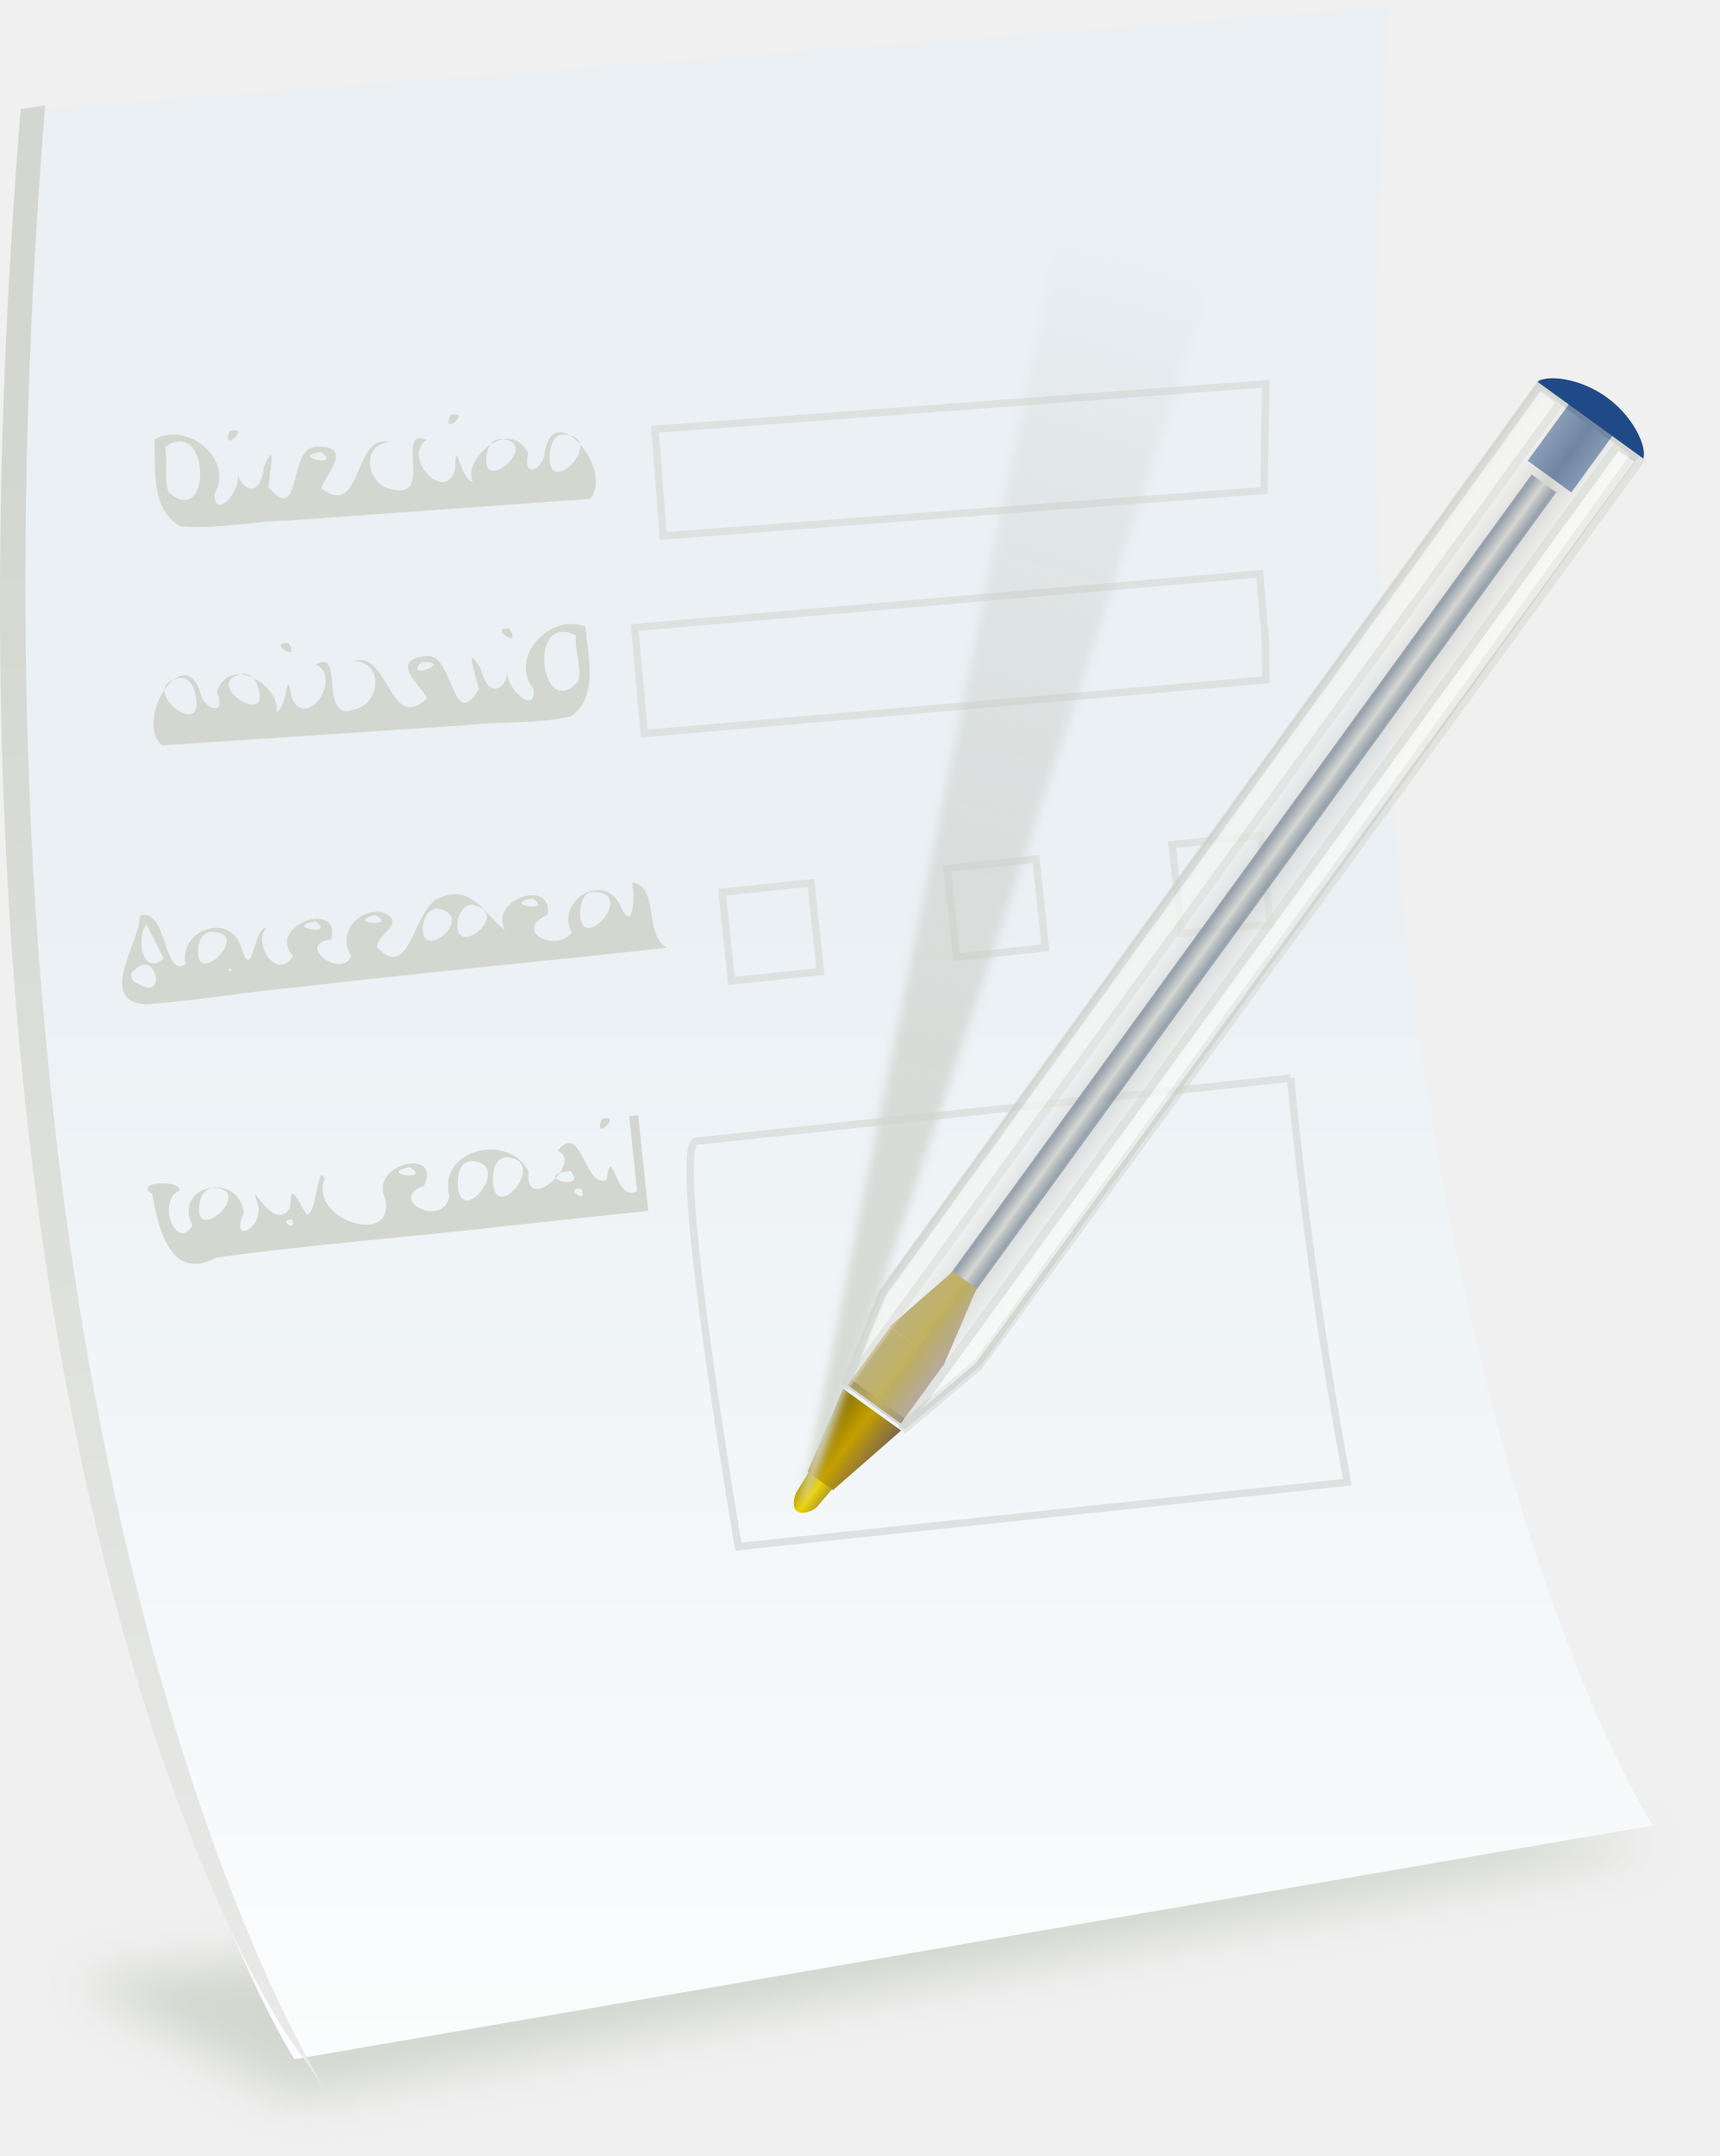
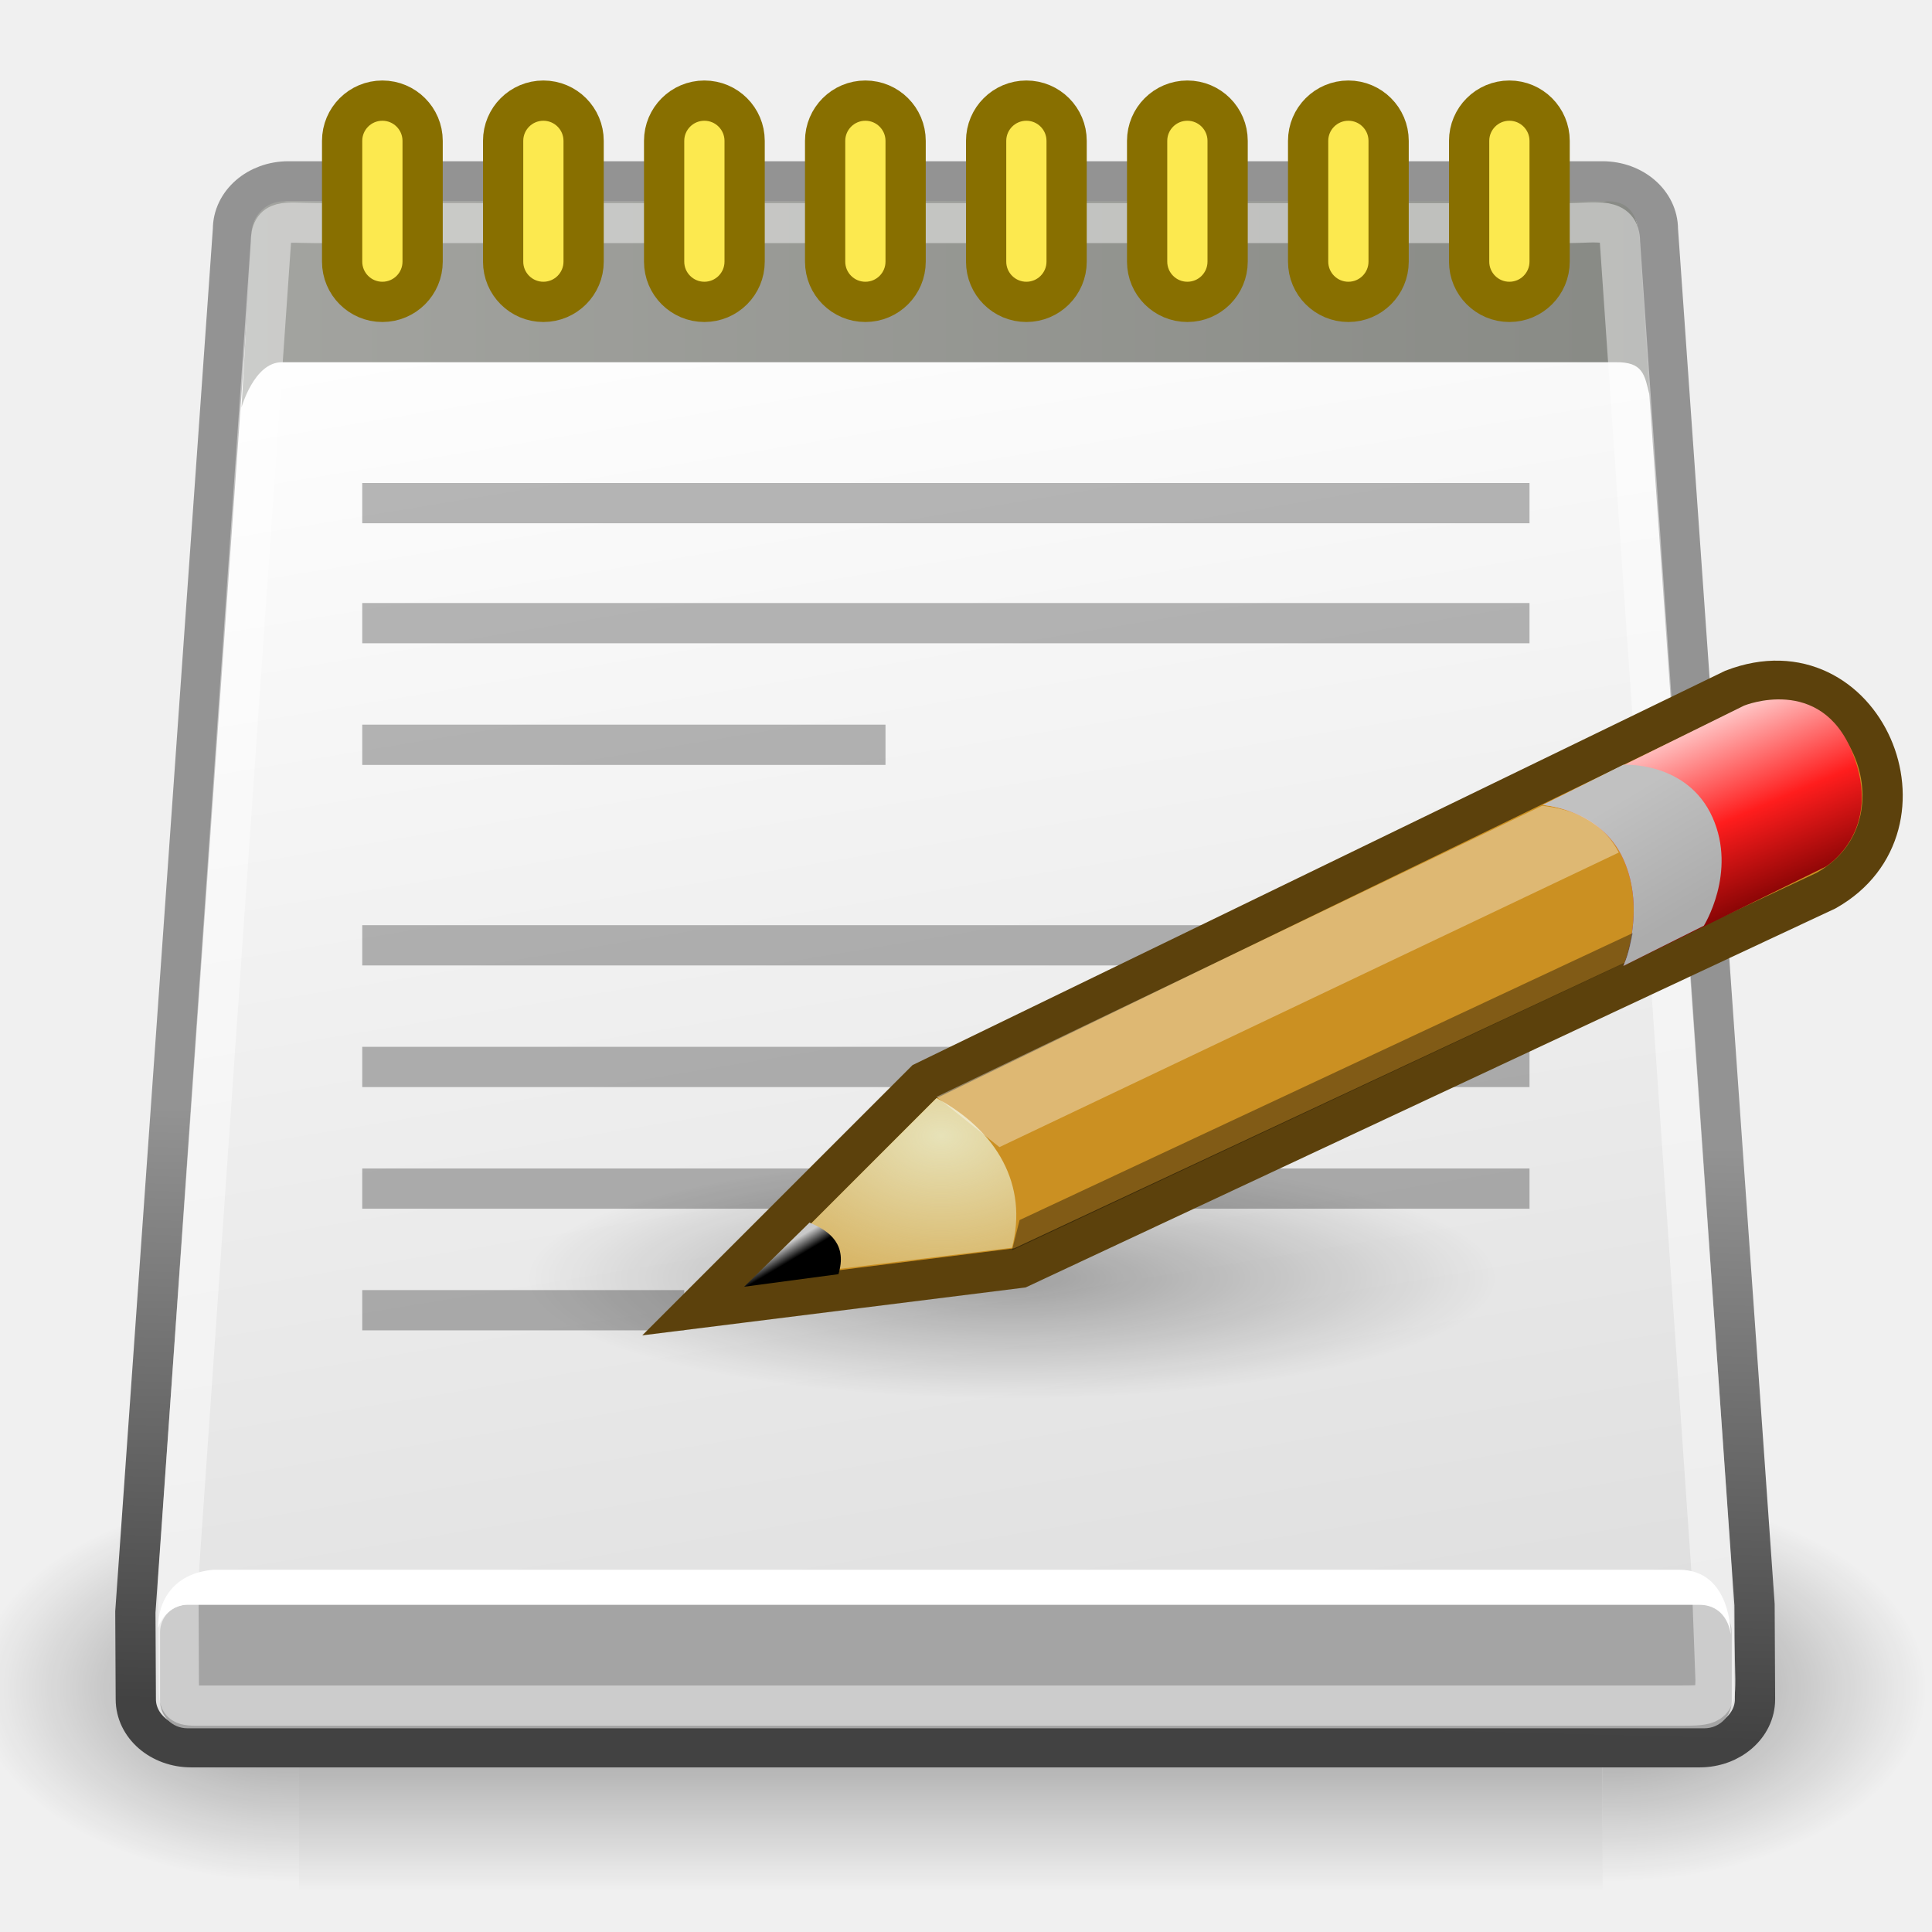
- <svg xmlns="http://www.w3.org/2000/svg" xmlns:xlink="http://www.w3.org/1999/xlink" id="svg2" viewBox="0 0 201.92 253.09" version="1.1">
-   <defs id="defs4">
-     <linearGradient id="linearGradient5523">
-       <stop id="stop5525" style="stop-color:#ffffff" offset="0" />
-       <stop id="stop5527" style="stop-color:#ffffff;stop-opacity:0" offset="1" />
+ <svg xmlns="http://www.w3.org/2000/svg" xmlns:xlink="http://www.w3.org/1999/xlink" id="svg11300" viewBox="0 0 48 48">
+   <defs id="defs3">
+     <radialGradient id="radialGradient6719" xlink:href="#linearGradient5060" gradientUnits="userSpaceOnUse" cy="486.65" cx="605.71" gradientTransform="matrix(-2.7744 0 0 1.9697 112.76 -872.89)" r="117.14" />
+     <linearGradient id="linearGradient5060">
+       <stop id="stop5062" style="stop-color:black" offset="0" />
+       <stop id="stop5064" style="stop-color:black;stop-opacity:0" offset="1" />
    </linearGradient>
-     <linearGradient id="linearGradient5424">
-       <stop id="stop5426" style="stop-color:#a58755" offset="0" />
-       <stop id="stop5432" style="stop-color:#c4a000" offset=".162" />
-       <stop id="stop5436" style="stop-color:#8b7200" offset=".397" />
-       <stop id="stop5434" style="stop-color:#c4a000" offset=".676" />
-       <stop id="stop5428" style="stop-color:#7e664e" offset="1" />
+     <radialGradient id="radialGradient6717" xlink:href="#linearGradient5060" gradientUnits="userSpaceOnUse" cy="486.65" cx="605.71" gradientTransform="matrix(2.7744 0 0 1.9697 -1891.6 -872.89)" r="117.14" />
+     <linearGradient id="linearGradient6715" y2="609.51" gradientUnits="userSpaceOnUse" x2="302.86" gradientTransform="matrix(2.7744 0 0 1.9697 -1892.2 -872.89)" y1="366.65" x1="302.86">
+       <stop id="stop5050" style="stop-color:black;stop-opacity:0" offset="0" />
+       <stop id="stop5056" style="stop-color:black" offset=".5" />
+       <stop id="stop5052" style="stop-color:black;stop-opacity:0" offset="1" />
    </linearGradient>
-     <linearGradient id="linearGradient2899" y2="207.87" gradientUnits="userSpaceOnUse" x2="202.55" gradientTransform="matrix(2.3742 0 0 2.3714 -222.04 -135.16)" y1="142.21" x1="202.55">
-       <stop id="stop2895" style="stop-color:#eaf0f4" offset="0" />
-       <stop id="stop2897" style="stop-color:#fdfefe" offset="1" />
+     <linearGradient id="linearGradient2861" y2="6.833" gradientUnits="userSpaceOnUse" x2="14.284" gradientTransform="matrix(1.1379 0 0 1 -2.6609 0)" y1="42.833" x1="21.043">
+       <stop id="stop2857" style="stop-color:#dfdfdf" offset="0" />
+       <stop id="stop2859" style="stop-color:#ffffff" offset="1" />
    </linearGradient>
-     <linearGradient id="linearGradient2918" y2="207.37" gradientUnits="userSpaceOnUse" x2="169.25" gradientTransform="matrix(2.3742 0 0 2.3714 -222.04 -135.16)" y1="119.99" x1="161.88">
-       <stop id="stop2914" style="stop-color:#d3d7cf" offset="0" />
-       <stop id="stop2916" style="stop-color:#ebebeb" offset="1" />
+     <linearGradient id="linearGradient2879" y2="42.833" gradientUnits="userSpaceOnUse" x2="26.228" y1="28.083" x1="26.612">
+       <stop id="stop2875" style="stop-color:#939393" offset="0" />
+       <stop id="stop2877" style="stop-color:#424242" offset="1" />
    </linearGradient>
-     <filter id="filter3719" height="1.466" width="1.072" color-interpolation-filters="sRGB" y="-.233" x="-.036">
-       <feGaussianBlur id="feGaussianBlur3721" stdDeviation="1.201" />
-     </filter>
-     <linearGradient id="linearGradient5592" y2="529.81" gradientUnits="userSpaceOnUse" x2="149.55" gradientTransform="matrix(1 0 0 .90909 0 46.815)" y1="515.67" x1="149.55">
-       <stop id="stop5492" style="stop-color:#163057" offset="0" />
-       <stop id="stop5498" style="stop-color:#eeeeec" offset="0.225" />
-       <stop id="stop5500" style="stop-color:#213f66" offset="0.45" />
-       <stop id="stop5494" style="stop-color:#204a87;stop-opacity:0" offset="1" />
+     <linearGradient id="linearGradient2925" y2="7.562" gradientUnits="userSpaceOnUse" x2="40.984" y1="7.562" x1="6">
+       <stop id="stop2921" style="stop-color:#a3a4a0" offset="0" />
+       <stop id="stop2923" style="stop-color:#888a85" offset="1" />
    </linearGradient>
-     <linearGradient id="linearGradient5594" y2="527.1" xlink:href="#linearGradient5424" gradientUnits="userSpaceOnUse" x2="-19.818" gradientTransform="matrix(-.93091 0 0 .93091 -.61393 35.534)" y1="502.11" x1="-19.818" />
-     <linearGradient id="linearGradient5596" y2="527.1" gradientUnits="userSpaceOnUse" x2="-19.818" gradientTransform="matrix(.7971 0 0 .7971 -11.754 105.26)" y1="502.11" x1="-19.818">
-       <stop id="stop5444" style="stop-color:#a58755" offset="0" />
-       <stop id="stop5446" style="stop-color:#c4a000" offset=".162" />
-       <stop id="stop5448" style="stop-color:#8b7200" offset=".397" />
-       <stop id="stop5450" style="stop-color:#edd400" offset=".676" />
-       <stop id="stop5452" style="stop-color:#7e664e" offset="1" />
+     <linearGradient id="linearGradient2972" y2="22.251" gradientUnits="userSpaceOnUse" x2="50.988" gradientTransform="translate(-5.6693)" y1="17.376" x1="48.906">
+       <stop id="stop2968" style="stop-color:#ffd1d1" offset="0" />
+       <stop id="stop3006" style="stop-color:#ff1d1d" offset=".5" />
+       <stop id="stop2970" style="stop-color:#6f0000" offset="1" />
    </linearGradient>
-     <linearGradient id="linearGradient5598" y2="527.1" xlink:href="#linearGradient5424" gradientUnits="userSpaceOnUse" x2="-19.818" y1="502.11" x1="-19.818" />
-     <linearGradient id="linearGradient5600" y2="556.16" gradientUnits="userSpaceOnUse" x2="118.79" gradientTransform="translate(5.3744 -58.43)" y1="504.35" x1="118.79">
-       <stop id="stop5465" style="stop-color:#d3d7cf" offset="0" />
-       <stop id="stop5475" style="stop-color:#eeeeec" offset=".136" />
-       <stop id="stop5471" style="stop-color:#babdb6" offset=".287" />
-       <stop id="stop5473" style="stop-color:#eeeeec" offset=".437" />
-       <stop id="stop5467" style="stop-color:#d3d7cf;stop-opacity:0" offset="1" />
+     <linearGradient id="linearGradient2980" y2="22.625" gradientUnits="userSpaceOnUse" x2="47.688" gradientTransform="translate(-5.6693)" y1="19.812" x1="46">
+       <stop id="stop2976" style="stop-color:#c1c1c1" offset="0" />
+       <stop id="stop2978" style="stop-color:#acacac" offset="1" />
    </linearGradient>
-     <linearGradient id="linearGradient5602" y2="459.15" xlink:href="#linearGradient5523" gradientUnits="userSpaceOnUse" x2="128.26" y1="448.89" x1="128.26" />
-     <linearGradient id="linearGradient5604" y2="459.15" xlink:href="#linearGradient5523" gradientUnits="userSpaceOnUse" x2="128.26" gradientTransform="matrix(1 0 0 -1 -.35355 920.65)" y1="448.89" x1="128.26" />
-     <linearGradient id="linearGradient5614" y2="110.2" gradientUnits="userSpaceOnUse" x2="218.98" y1="172.37" x1="200.82">
-       <stop id="stop5610" style="stop-color:#d8dbd4" offset="0" />
-       <stop id="stop5612" style="stop-color:#babdb6;stop-opacity:0" offset="1" />
+     <radialGradient id="radialGradient2990" gradientUnits="userSpaceOnUse" cy="27.641" cx="29.053" gradientTransform="matrix(2.9236 -3.9114e-24 2.4718e-23 2.0297 -61.555 -27.884)" r="3.241">
+       <stop id="stop2986" style="stop-color:#e7e2b8" offset="0" />
+       <stop id="stop2988" style="stop-color:#e7e2b8;stop-opacity:0" offset="1" />
+     </radialGradient>
+     <linearGradient id="linearGradient3000" y2="30.703" gradientUnits="userSpaceOnUse" x2="25.515" gradientTransform="translate(-5.8255 0.125)" y1="31.047" x1="25.719">
+       <stop id="stop2996" style="stop-color:#000000" offset="0" />
+       <stop id="stop2998" style="stop-color:#c9c9c9" offset="1" />
    </linearGradient>
-     <filter id="filter5620" color-interpolation-filters="sRGB">
-       <feGaussianBlur id="feGaussianBlur5622" stdDeviation="0.216" />
-     </filter>
+     <radialGradient id="radialGradient3010" gradientUnits="userSpaceOnUse" cy="40.438" cx="23.562" gradientTransform="matrix(1 0 0 .34824 1.4398e-16 26.355)" r="19.562">
+       <stop id="stop2867" style="stop-color:#000000" offset="0" />
+       <stop id="stop2869" style="stop-color:#000000;stop-opacity:0" offset="1" />
+     </radialGradient>
  </defs>
-   <g id="layer1" transform="translate(-160.69 -97.09)">
-     <path id="path2929" style="filter:url(#filter3719);fill:#d3d7cf" transform="matrix(2.3742 0 0 2.3714 -222.04 -135.16)" d="m175.63 201.78-10.771-5.846 71.064-7.778 7.442 1.139-67.736 12.485z" />
-     <path id="rect2890" style="fill:url(#linearGradient2899)" d="m165.48 109.86 158.29-11.978c-9.593 150.91 30.985 213.49 30.985 213.49l-159.49 27.45s-42.977-66.068-29.786-228.96z" />
-     <path id="path2901" style="fill:url(#linearGradient2918)" d="m163.12 109.9c-13.191 162.89 31.551 226.47 31.551 226.47l4.211 6.001s-45.877-70.563-32.898-232.91l-2.864 0.445z" />
-     <path id="rect4550" style="stroke:#dde2e0;stroke-width:.866;fill:none" d="m309.34 142.14-71.746 5.336 0.965 12.524 70.559-5.336c0.032-4.103 0.116-8.293 0.222-12.524z" />
-     <path id="rect4552" style="stroke:#dde2e0;stroke-width:.866;fill:none" d="m308.6 164.45-73.378 6.299 1.113 12.45 73.007-6.299c-0.038-1.578-0.047-3.144-0.074-4.743l-0.668-7.707z" />
-     <rect id="rect4558" style="stroke:#dde2e0;stroke-width:.866;fill:none" transform="matrix(.99447 -.10502 .10527 .99444 0 0)" height="10.478" width="10.495" y="226.49" x="222.87" />
-     <path id="rect4560" style="stroke:#dde2e0;stroke-width:.866;fill:none" d="m312.23 223.66-69.891 7.411c-2.832 1.414 5.045 47.576 5.045 47.576l71.523-7.559c-2.633-13.943-4.936-29.742-6.678-47.428z" />
-     <rect id="rect4562" style="stroke:#dde2e0;stroke-width:.866;fill:none" transform="matrix(.99447 -.10502 .10527 .99444 0 0)" height="10.478" width="10.495" y="226.49" x="249.44" />
-     <rect id="rect4564" style="stroke:#dde2e0;stroke-width:.866;fill:none" transform="matrix(.99447 -.10502 .10527 .99444 0 0)" height="10.478" width="10.495" y="226.49" x="276.01" />
-     <path id="text4682" style="fill:#d3d7cf" d="m187.69 147.68c-1.25 2.844 2.662-0.685 0 0zm25.894-1.858c-1.169 2.693 2.667-0.67 0 0zm-34.763 2.866c0.182 3.46-0.496 8.213 3.076 10.183 4.199 0.381 8.506-0.615 12.755-0.685 11.779-0.857 23.56-1.697 35.34-2.542 2.867-3.414-4.26-11.861-5.327-5.495-0.139 2.113-2.732 3.187-1.94 0.182-2.183-4.433-7.83 0.736-6.507 3.367-1.671-0.54-1.959-5.69-2.09-1.477-1.215 4.127-6.308-1.552-3.356-3.501-3.8-1.53 0.962 7.123-4.089 5.807-2.956-0.498-3.74-5.243-0.246-5.557-4.38-1.015-3.083 9.178-8.061 5.442 0.813-1.931 3.837-5.057-0.662-4.889-3.225 0.26-1.585 9.47-5.519 4.703 0.16-1.446 1.019-6.055-0.542-2.252-0.357 3.399-2.416 2.921-3.023 0.808 0.371 1.918-2.719 5.488-2.771 2.325 2.42-4.172-3.233-8.611-7.039-6.417zm1.233 0.868c5.388-3.74 5.501 9.815 0.429 5.312-0.634-1.714 0-3.567-0.429-5.312zm18.353 0.596c2.628 1.928-4.009 0.517-0 0h0zm21.075-1.512c5.143 0.253-2.607 6.983-1.621 1.721 0.112-0.81 0.685-1.758 1.621-1.721zm7.466-0.536c5.234 0.313-2.129 7.977-1.694 2.29 0.019-0.955 0.493-2.406 1.694-2.29z" />
-     <path id="text4690" style="fill:#d3d7cf" d="m177.14 204.54c-0.041 3.216-5.144 10.109 0.677 10.446 5.95-0.409 11.831-1.497 17.774-2.004 14.448-1.71 28.938-3.032 43.398-4.633-2.766-1.581-0.828-7.27-4.087-7.659 0.428 1.529 0.116 6.35-1.428 2.573-2.095-3.934-7.621-0.243-5.627 3.278-1.902 2.516-7.069-0.234-2.849-2.055 0.638-4.468-7.015-1.7-5.011 1.795-2.105-1.49-3.77-5.424-7.475-3.877-3.331 0.921-3.509 10.139-7.53 5.907-0.116-1.63 3.707-2.902 0.538-4.143-2.991-0.451-5.26 2.766-3.556 5.147-1.263 2.811-6.696-1.486-2.363-1.948 1.139-4.776-7.7-1.585-4.516 1.954-1.887 3.151-4.875-1.782-3.079-3.278-1.598-0.157-1.615 6.558-2.965 2.361-1.252-4.393-7.417-2.171-6.554 1.875-2.66 1.721-2.072-6.586-5.346-5.738zm0.751 1.04c0.677 1.35 1.353 2.7 2.03 4.049-2.612 2.171-3.262-2.625-2.03-4.049zm7.623 0.9c5.07 0.017-2.244 6.995-1.53 1.774 0.059-0.812 0.598-1.783 1.53-1.774zm12.201-1.235c2.692 1.838-3.99 0.652-0 0h0zm7.074-0.747c2.795 1.575-3.914 0.896-0 0h0zm7.233-0.764c4.988 0.863-2.408 6.884-1.635 1.719 0.19-0.775 0.726-1.713 1.635-1.719zm4.118-0.435c4.973 0.972-2.542 6.843-1.679 1.683 0.203-0.773 0.764-1.708 1.679-1.683zm7.074-0.747c2.692 1.838-3.99 0.652-0 0h0zm7.286-0.769c5.056 0.217-1.836 7.617-1.702 2.35 0.032-0.961 0.453-2.5 1.702-2.35zm-53.963 9.163c2.482-2.58 3.841 3.89 0.363 1.591-0.746-0.079-1.169-1.286-0.363-1.591zm11.251-0.122c0.583 0.659-0.96-0.009 0 0z" />
-     <path id="text4694" style="fill:#d3d7cf" d="m231.35 228.46c-1.154 2.885 2.638-0.774 0 0zm3.22-0.34c0.311 2.934 0.621 5.868 0.932 8.802-2.612 1.448-2.936-6.007-3.587-1.321-2.53 1.16-2.953-7.012-5.738-3.413 3.152 1.236-3.959 7.697-3.423 2.436-2.315-4.668-10.777-2.622-9.291 2.924-0.813 3.859-7.426 0.295-2.978-1.248 2.172-4.544-6.507-2.645-4.576 1.456 1.298 5.796-9.054 2.543-7.095-2.304-0.848-2.038-0.939 4.381-2.095 4.165-1.163-1.506-1.859-4.152-1.979-0.679-2.178 3.075-5.158-4.49-3.728-0.292 0.537 2.738-3.389 4.596-1.7 0.844-0.508-4.936-8.424-3.324-6.028 1.451-1.885 3.163-4.264-2.89-1.514-4.091 0.241-1.33-5.585-1.046-3.182 0.42 0.627 3.911 2.144 10.401 7.519 7.445 11.362-1.581 22.831-2.387 34.229-3.732 5.492-0.59 10.984-1.179 16.478-1.752-0.396-3.742-0.792-7.484-1.188-11.227l-0.529 0.056-0.527 0.057-0 0zm-48.864 8.412c5.181 0.114-2.442 7.09-1.585 1.779 0.114-0.818 0.677-1.717 1.585-1.779zm23.124-2.442c2.754 1.775-4.031 0.769-0 0l0-0zm7.186-0.706c5.163 0.199-1.436 8.196-1.578 2.697-0.012-1.059 0.231-2.603 1.578-2.697zm4.118-0.435c5.163 0.201-1.436 8.196-1.579 2.697-0.012-1.059 0.231-2.603 1.579-2.697zm7.537 1.602c2.147 2.538-4.556 0.658-0.451 0.067 0.151-0.024 0.301-0.046 0.451-0.067zm-32.71 5.693c0.742 1.673-1.843-0.029 0 0zm34-3.591c0.888 2.045-2.27-0.255 0 0z" />
-     <path id="path4887" style="fill:#d3d7cf" d="m220.5 170.88c1.631 2.645-2.731-0.312 0 0zm-25.903 1.723c1.53 2.507-2.734-0.297 0 0zm34.827-1.945c0.297 3.452 1.624 8.066-1.642 10.509-4.106 0.955-8.509 0.561-12.728 1.077-11.785 0.772-23.569 1.561-35.354 2.345-3.311-2.987 2.583-12.334 4.518-6.176 0.429 2.074 3.145 2.781 1.947-0.087 1.55-4.691 7.856-0.348 6.909 2.44 1.581-0.765 1.155-5.905 1.867-1.75 1.772 3.921 6.034-2.406 2.841-3.929 3.553-2.038 0.03 7.188 4.851 5.189 2.859-0.9 2.981-5.707-0.523-5.538 4.198-1.608 4.32 8.666 8.735 4.281-1.071-1.801-4.498-4.481-0.019-4.934 3.23-0.187 2.876 9.162 6.115 3.898-0.358-1.411-1.845-5.857 0.226-2.306 0.823 3.317 2.796 2.561 3.105 0.384-0.103 1.951 3.45 5.061 3.065 1.921-2.973-3.799 2.014-8.973 6.087-7.324zm-1.102 1.029c-5.853-2.963-4.095 10.478 0.308 5.321 0.391-1.784-0.492-3.533-0.308-5.321zm-18.096 3.115c-2.338 2.271 4.042-0.039 0 0h-0zm-21.083 1.402c-5.059 0.958 3.545 6.557 1.843 1.482-0.222-0.787-0.921-1.647-1.843-1.482zm-7.469 0.497c-5.141 1.03 3.209 7.608 1.994 2.035-0.151-0.943-0.82-2.316-1.994-2.035z" />
-     <g id="g5570" transform="matrix(.29752 -.40907 .40956 .29716 53.475 104.47)">
-       <rect id="rect5572" style="fill:#204a87" height="12.5" width="18.75" y="512.36" x="258" />
-       <rect id="rect5574" style="opacity:.698;fill:url(#linearGradient5592)" height="7.071" width="230.87" y="514.96" x="25.102" />
-       <path id="path5576" style="fill:url(#linearGradient5594)" d="m8.353 510.75-0.031 15.344v0.125l19.031-4.344v-6.781l-19-4.344zm-0.031 15.344v-15.188h-16.625v15.188h16.625z" />
-       <path id="path5578" style="fill:url(#linearGradient5596)" d="m-29.009 515.35-6.701 0.548c-4.783 1.337-3.786 4.367 0 5.804l6.75 0.523-0.05-6.875z" />
-       <path id="path5580" style="fill:url(#linearGradient5598)" d="m-9.646 510.47-20.406 4.688v7.281l20.469 4.656-0.062-16.625z" />
-       <g id="g5582" transform="matrix(1.0598 0 0 1 -3.1646 58.5)">
-         <path id="path5584" style="opacity:.527;stroke:#babdb6;stroke-width:1.92;fill:url(#linearGradient5600)" d="m16.031 446.48-20.406 5.312-0.062 16.625 20.469 5.344 245.59-0.562v-27.25l-245.59 0.531z" />
-         <path id="path5586" style="opacity:.527;stroke-opacity:.762;stroke:#d3d7cf;stroke-width:1.92;fill:url(#linearGradient5602)" d="m261.26 445.74-245.59 0.531-20.406 5.312v0.469h266v-6.312z" />
-         <path id="path5588" style="opacity:.527;stroke:#d3d7cf;stroke-width:1.92;fill:url(#linearGradient5604)" d="m260.91 474.91-245.59-0.531-20.406-5.312v-0.469h266v6.312z" />
-       </g>
-       <path id="path5590" style="fill:#204a87" d="m274.18 503.41v30.319c2.538-0.728 6.521-7.232 6.521-15.156 0-7.924-3.984-14.435-6.521-15.163z" />
+   <g id="layer1">
+     <g id="g6707" transform="matrix(.024176 0 0 .020868 45.128 40.154)">
+       <rect id="rect6709" style="opacity:.402;color:black;fill:url(#linearGradient6715)" height="478.36" width="1339.6" y="-150.7" x="-1559.3" />
+       <path id="path6711" style="opacity:.402;color:black;fill:url(#radialGradient6717)" d="m-219.62-150.68v478.33c142.88 0.9 345.4-107.17 345.4-239.2 0-132.02-159.44-239.13-345.4-239.13z" />
+       <path id="path6713" style="opacity:.402;color:black;fill:url(#radialGradient6719)" d="m-1559.3-150.68v478.33c-142.8 0.9-345.4-107.17-345.4-239.2 0-132.02 159.5-239.13 345.4-239.13z" />
    </g>
-     <path id="path5606" style="filter:url(#filter5620);fill:url(#linearGradient5614)" transform="matrix(2.3742 0 0 2.3714 -222.04 -135.16)" d="m200.82 172.37 14.905-73.852 9.742-0.059s-24.647 76.739-24.647 73.91z" />
+     <path id="rect1975" style="fill-rule:evenodd;color:#000000;stroke:url(#linearGradient2879);fill:url(#linearGradient2861)" d="m7.164 4.506h32.649c0.763 0 1.377 0.532 1.377 1.194l2.401 34.169 0.012 2.348c0 0.661-0.614 1.193-1.376 1.193h-37.477c-0.762 0-1.376-0.532-1.376-1.193l-0.011-2.167 2.425-34.35c0-0.661 0.614-1.194 1.377-1.194z" />
+     <path id="path3008" style="opacity:.316;fill-rule:evenodd;color:#000000;fill:url(#radialGradient3010)" d="m43.125 40.438a19.562 6.812 0 1 1 -39.125 0 19.562 6.812 0 1 1 39.125 0z" transform="matrix(.61661 0 0 .44037 10.614 13.943)" />
+     <rect id="rect2851" style="fill-rule:evenodd;color:#000000;fill:#a4a4a4" rx=".679" ry=".679" height="3.071" width="39.048" y="39.868" x="3.977" />
+     <path id="path2853" style="fill-rule:evenodd;color:#000000;fill:#ffffff" d="m3.927 40.443s0.151-0.531 0.704-0.575h37.564c0.755 0 0.805 0.752 0.805 0.752s0.024-1.62-1.284-1.62h-36.412c-1.006 0.088-1.377 0.78-1.377 1.443z" />
+     <path id="path2915" style="fill-rule:evenodd;color:#000000;fill:url(#linearGradient2925)" d="m6.25 5.734l-0.25 4.391s0.312-1.125 1-1.125h33.125c0.703-0.016 0.734 0.312 0.859 0.828l-0.25-3.875c-0.031-0.547-0.218-0.953-0.781-0.953h-32.89c-0.454 0-0.766 0.344-0.813 0.734z" />
+     <path id="path2917" style="opacity:.439;color:#000000;stroke:#ffffff;fill:none" d="m7.813 5.54h31.132c0.722 0 1.303-0.152 1.303 0.474 0 0 2.274 33.008 2.274 33.008l0.1 2.709c0 0.626-0.139 0.644-0.861 0.644h-36.899c-0.413 0-0.419-0.106-0.419-0.511l-0.011-2.671 2.296-33.148c0-0.626 0.362-0.505 1.085-0.505z" />
+     <g id="g2950">
+       <rect id="rect2899" style="fill-rule:evenodd;color:#000000;stroke:#886f00;fill:#fce94f" rx="1" ry="1" height="5" width="2" y="2.5" x="8.5" />
+       <rect id="rect2901" style="fill-rule:evenodd;color:#000000;stroke:#886f00;fill:#fce94f" rx="1" ry="1" height="5" width="2" y="2.5" x="12.5" />
+       <rect id="rect2903" style="fill-rule:evenodd;color:#000000;stroke:#886f00;fill:#fce94f" rx="1" ry="1" height="5" width="2" y="2.5" x="16.5" />
+       <rect id="rect2905" style="fill-rule:evenodd;color:#000000;stroke:#886f00;fill:#fce94f" rx="1" ry="1" height="5" width="2" y="2.5" x="20.5" />
+       <rect id="rect2907" style="fill-rule:evenodd;color:#000000;stroke:#886f00;fill:#fce94f" rx="1" ry="1" height="5" width="2" y="2.5" x="24.5" />
+       <rect id="rect2909" style="fill-rule:evenodd;color:#000000;stroke:#886f00;fill:#fce94f" rx="1" ry="1" height="5" width="2" y="2.5" x="28.5" />
+       <rect id="rect2911" style="fill-rule:evenodd;color:#000000;stroke:#886f00;fill:#fce94f" rx="1" ry="1" height="5" width="2" y="2.5" x="32.5" />
+       <rect id="rect2913" style="fill-rule:evenodd;color:#000000;stroke:#886f00;fill:#fce94f" rx="1" ry="1" height="5" width="2" y="2.5" x="36.5" />
+     </g>
+     <g id="g2941">
+       <rect id="rect2927" style="opacity:.281;fill-rule:evenodd;color:#000000;fill:#000000" height="1" width="29" y="12" x="9" />
+       <rect id="rect2929" style="opacity:.281;fill-rule:evenodd;color:#000000;fill:#000000" height="1" width="29" y="14.982" x="9" />
+       <rect id="rect2931" style="opacity:.281;fill-rule:evenodd;color:#000000;fill:#000000" height="1" width="13" y="18.004" x="9" />
+       <rect id="rect2933" style="opacity:.281;fill-rule:evenodd;color:#000000;fill:#000000" height="1" width="29" y="22.986" x="9" />
+       <rect id="rect2935" style="opacity:.281;fill-rule:evenodd;color:#000000;fill:#000000" height="1" width="29" y="26.008" x="9" />
+       <rect id="rect2937" style="opacity:.281;fill-rule:evenodd;color:#000000;fill:#000000" height="1" width="29" y="29.03" x="9" />
+       <rect id="rect2939" style="opacity:.281;fill-rule:evenodd;color:#000000;fill:#000000" height="1" width="8" y="32.052" x="9" />
+     </g>
+     <path id="path2960" style="fill-rule:evenodd;color:#000000;stroke:#5c410c;fill:#cb9022" d="m17.341 32.5l5.625-5.625 20.094-9.75c3.25-1.25 5.187 3.375 2.312 5l-20.031 9.375-8 1z" />
+     <path id="path2964" style="fill-rule:evenodd;color:#000000;fill:url(#linearGradient2972)" d="m38.331 20s1.437 0.094 2 1.344c0.579 1.288 0 2.656 0 2.656l5.031-2.469s1.452-0.881 0.656-2.843c-0.785-1.936-2.687-1.157-2.687-1.157l-5 2.469z" />
+     <path id="path2962" style="fill-rule:evenodd;color:#000000;fill:url(#linearGradient2980)" d="m38.331 20s1.437 0.094 2 1.344c0.579 1.288 0 2.656 0 2.656l2-1s0.827-1.319 0.218-2.688c-0.625-1.406-2.218-1.312-2.218-1.312l-2 1z" />
+     <path id="path2982" style="fill-rule:evenodd;color:#000000;fill:url(#radialGradient2990)" d="m18.768 31.781l4.5-4.5c1.5 0.813 2.281 2.157 1.875 3.719l-6.375 0.781z" />
+     <path id="path2992" style="fill-rule:evenodd;color:#000000;fill:url(#linearGradient3000)" d="m20.112 30.375l-1.625 1.594 2.344-0.313c0.218-0.718-0.188-1.062-0.719-1.281z" />
+     <path id="path3002" style="fill-rule:evenodd;color:#000000;fill-opacity:.364;fill:#ffffff" d="m23.268 27.25l1.563 1.25 15.387-7.319c-0.444-0.856-1.242-1.084-1.903-1.162l-15.047 7.231z" />
+     <path id="path3004" style="fill-rule:evenodd;color:#000000;fill-opacity:.364;fill:#000000" d="m25.143 31.062l0.188-0.75 15.231-7.129s-0.11 0.614-0.216 0.749l-15.203 7.13z" />
  </g>
</svg>
